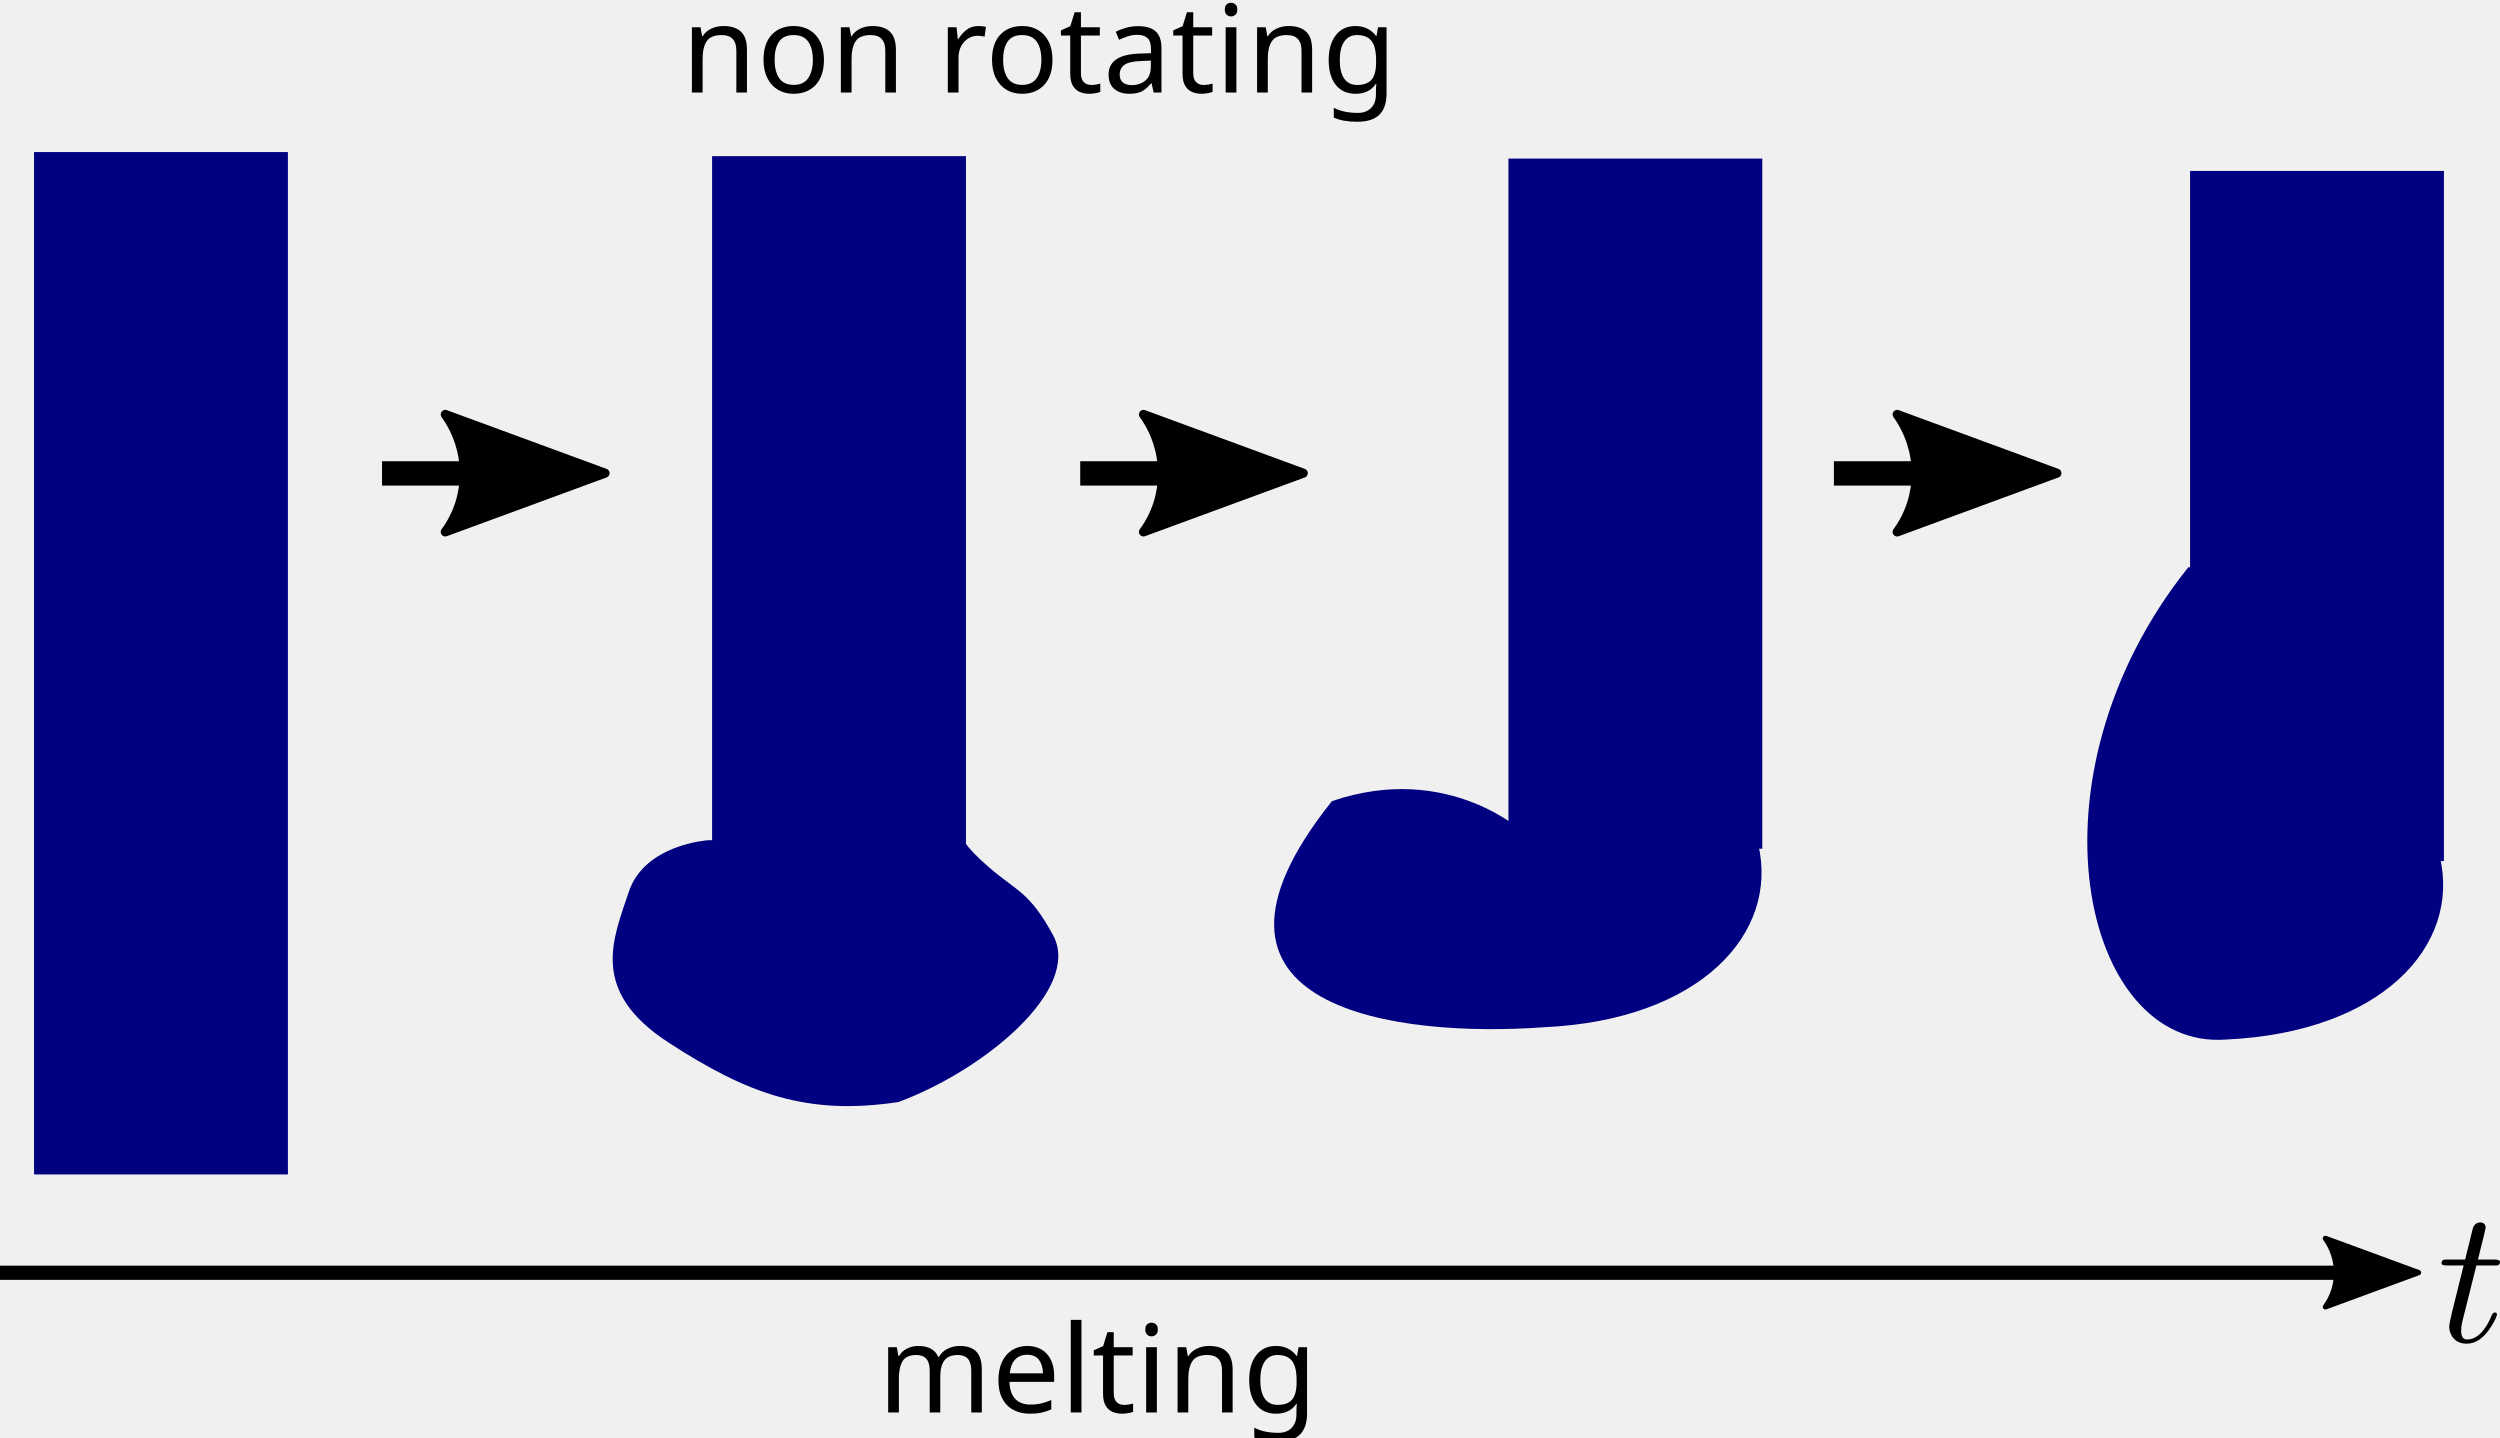
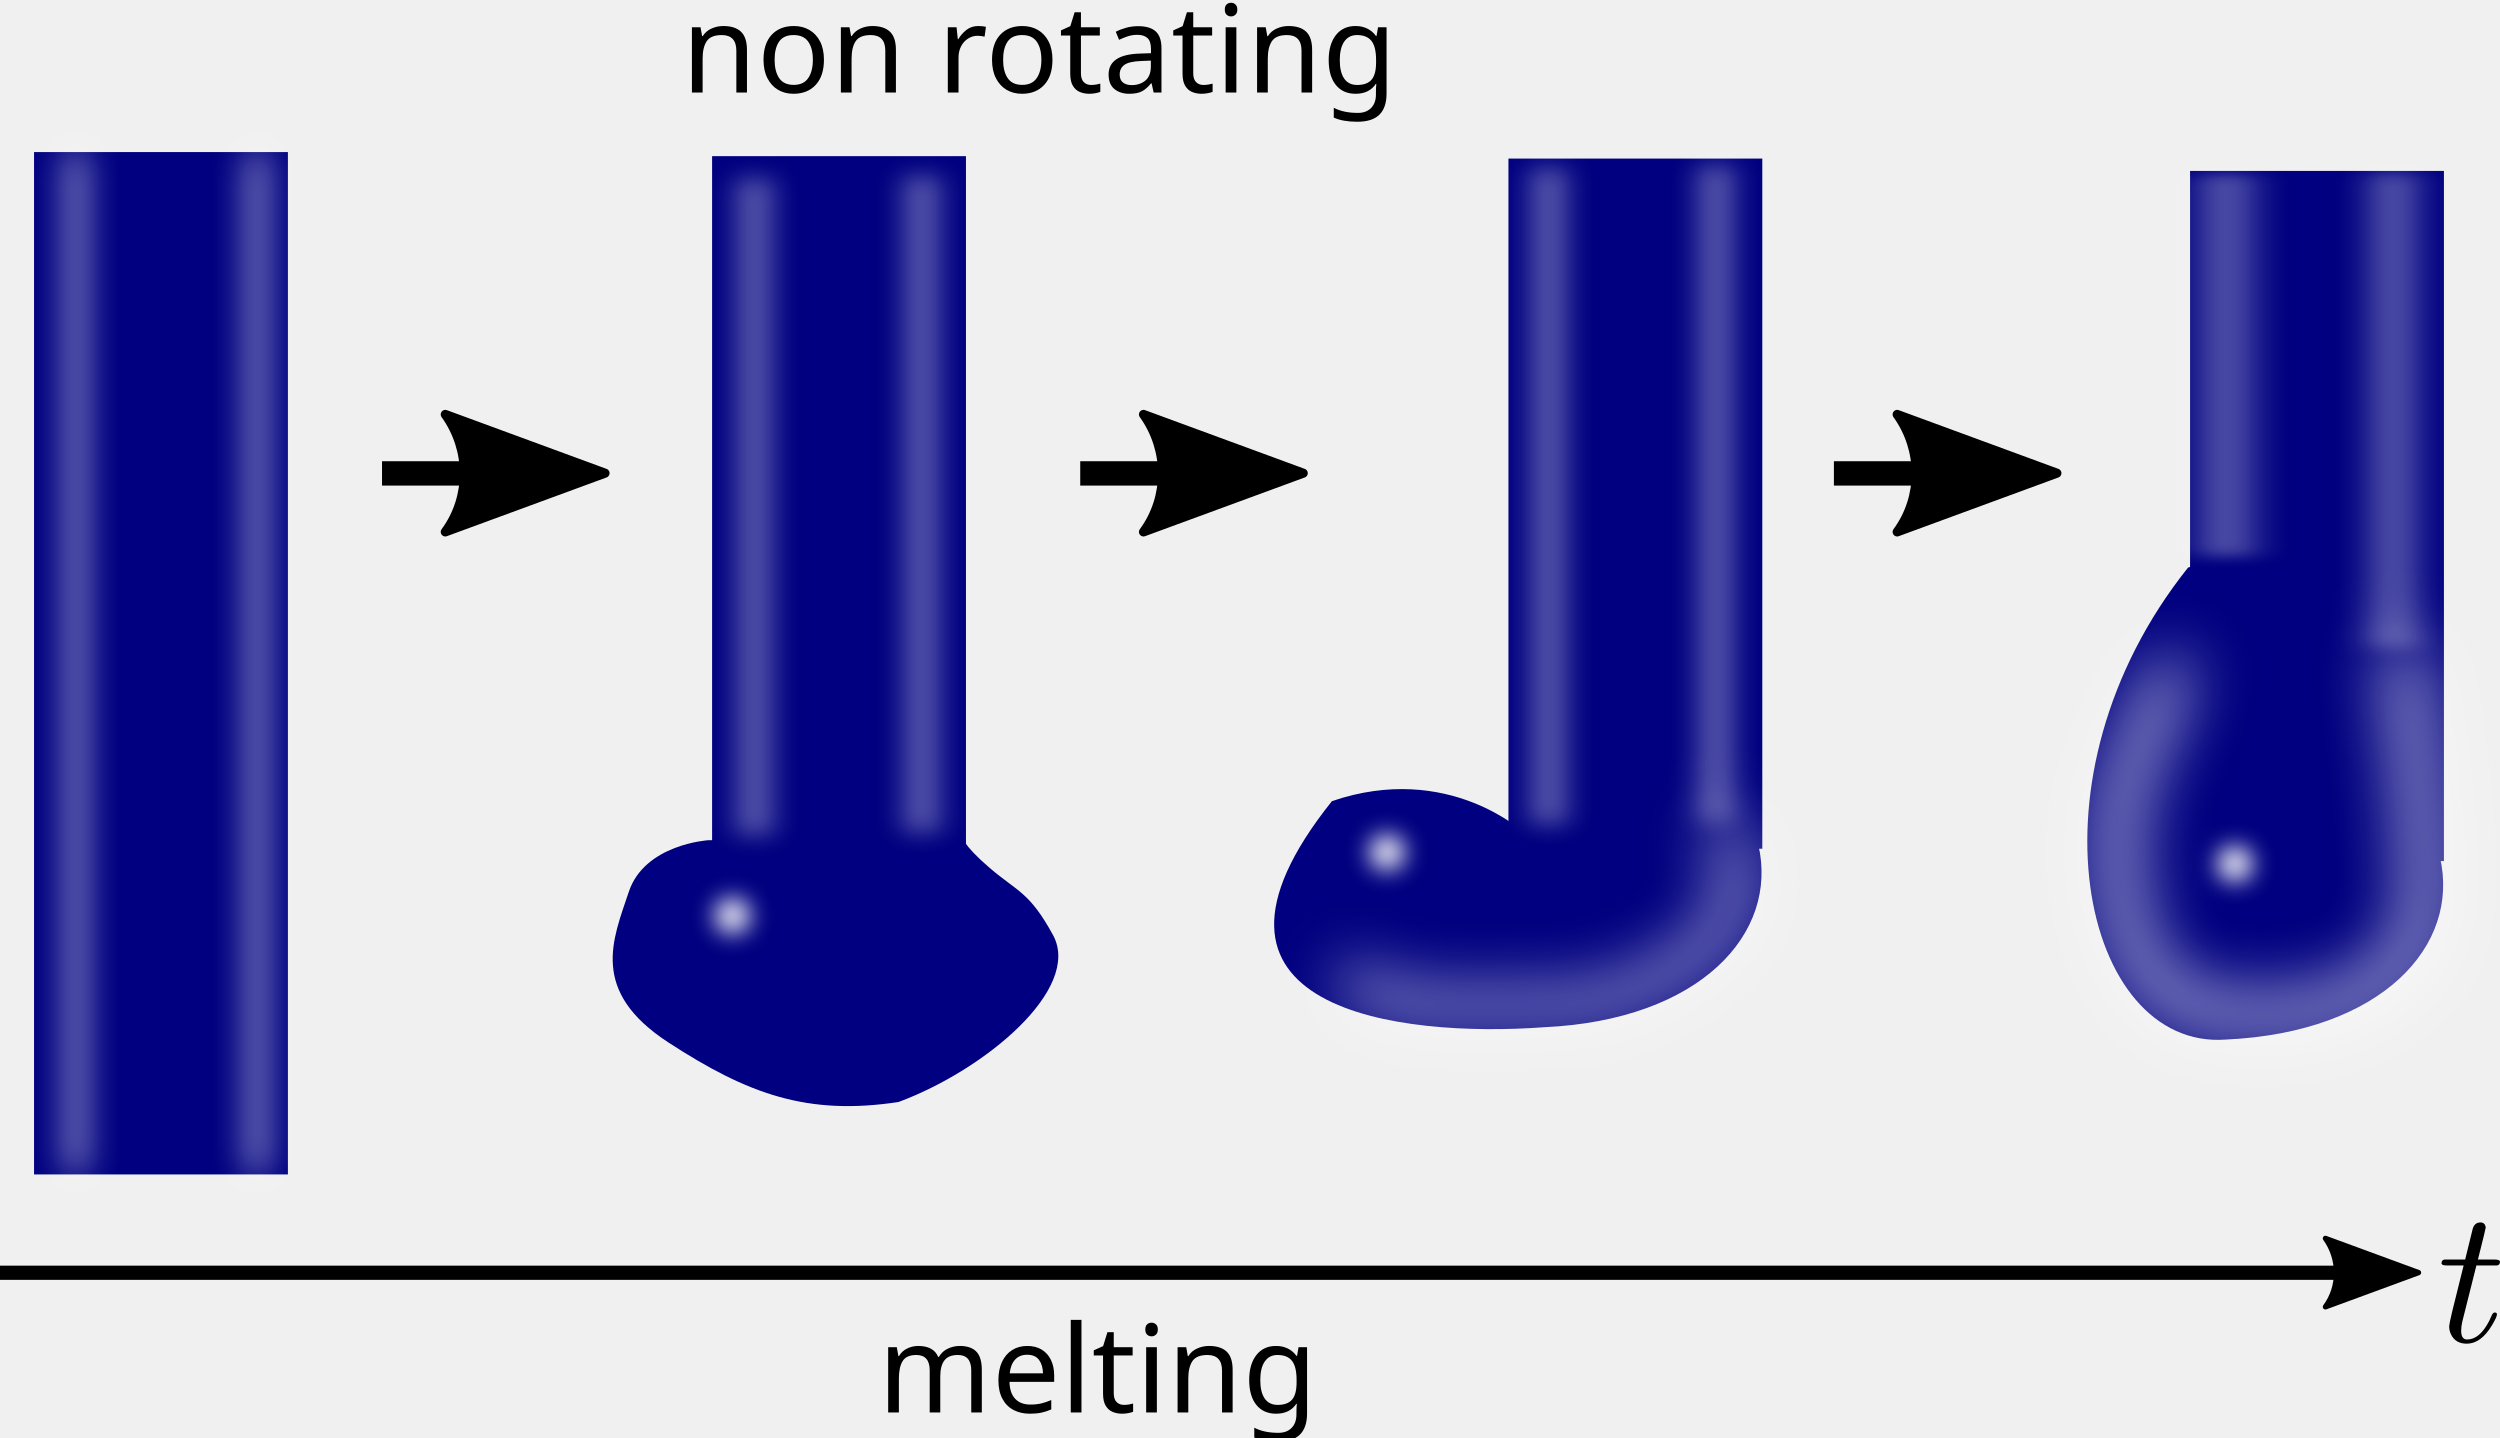
<svg xmlns="http://www.w3.org/2000/svg" width="231.703mm" height="133.258mm" viewBox="0 0 820.995 472.173" id="svg4296" version="1.1">
  <defs id="defs4298">
    <marker orient="auto" refY="0" refX="0" id="marker5423" style="overflow:visible">
      <path id="path5425" style="fill:#000000;fill-opacity:1;fill-rule:evenodd;stroke:#000000;stroke-width:0.625;stroke-linejoin:round;stroke-opacity:1" d="M 8.719,4.034 -2.207,0.016 8.719,-4.002 c -1.745,2.372 -1.735,5.617 -6e-7,8.035 z" transform="scale(-0.6,-0.6)" />
    </marker>
    <marker orient="auto" refY="0" refX="0" id="Arrow2Mend" style="overflow:visible">
      <path id="path4919" style="fill:#000000;fill-opacity:1;fill-rule:evenodd;stroke:#000000;stroke-width:0.625;stroke-linejoin:round;stroke-opacity:1" d="M 8.719,4.034 -2.207,0.016 8.719,-4.002 c -1.745,2.372 -1.735,5.617 -6e-7,8.035 z" transform="scale(-0.6,-0.6)" />
    </marker>
    <marker orient="auto" refY="0" refX="0" id="marker5423-5" style="overflow:visible">
      <path id="path5425-3" style="fill:#000000;fill-opacity:1;fill-rule:evenodd;stroke:#000000;stroke-width:0.625;stroke-linejoin:round;stroke-opacity:1" d="M 8.719,4.034 -2.207,0.016 8.719,-4.002 c -1.745,2.372 -1.735,5.617 -6e-7,8.035 z" transform="scale(-0.6,-0.6)" />
    </marker>
    <marker orient="auto" refY="0" refX="0" id="marker5423-2" style="overflow:visible">
      <path id="path5425-5" style="fill:#000000;fill-opacity:1;fill-rule:evenodd;stroke:#000000;stroke-width:0.625;stroke-linejoin:round;stroke-opacity:1" d="M 8.719,4.034 -2.207,0.016 8.719,-4.002 c -1.745,2.372 -1.735,5.617 -6e-7,8.035 z" transform="scale(-0.6,-0.6)" />
    </marker>
+     <filter style="color-interpolation-filters:sRGB" id="filter1213" x="-3.448" width="7.895" y="-0.041" height="1.083">
+       <feGaussianBlur stdDeviation="5.772" id="feGaussianBlur1215" />
+     </filter>
+     <filter style="color-interpolation-filters:sRGB" id="filter1213-9" x="-3.448" width="7.895" y="-0.041" height="1.083">
+       <feGaussianBlur stdDeviation="5.772" id="feGaussianBlur1215-6" />
+     </filter>
+     <filter style="color-interpolation-filters:sRGB" id="filter1213-6" x="-3.448" width="7.895" y="-0.041" height="1.083">
+       <feGaussianBlur stdDeviation="5.772" id="feGaussianBlur1215-7" />
+     </filter>
+     <filter style="color-interpolation-filters:sRGB" id="filter1213-9-7" x="-3.448" width="7.895" y="-0.041" height="1.083">
+       <feGaussianBlur stdDeviation="5.772" id="feGaussianBlur1215-6-0" />
+     </filter>
+     <filter style="color-interpolation-filters:sRGB" id="filter1213-9-5" x="-3.448" width="7.895" y="-0.041" height="1.083">
+       <feGaussianBlur stdDeviation="5.772" id="feGaussianBlur1215-6-03" />
+     </filter>
+     <filter style="color-interpolation-filters:sRGB" id="filter1213-9-7-3" x="-3.448" width="7.895" y="-0.041" height="1.083">
+       <feGaussianBlur stdDeviation="5.772" id="feGaussianBlur1215-6-0-6" />
+     </filter>
+     <filter style="color-interpolation-filters:sRGB" id="filter1213-9-5-1" x="-3.448" width="7.895" y="-0.041" height="1.083">
+       <feGaussianBlur stdDeviation="5.772" id="feGaussianBlur1215-6-03-8" />
+     </filter>
+     <filter style="color-interpolation-filters:sRGB" id="filter1213-9-7-3-4" x="-3.448" width="7.895" y="-0.041" height="1.083">
+       <feGaussianBlur stdDeviation="5.772" id="feGaussianBlur1215-6-0-6-0" />
+     </filter>
+     <filter style="color-interpolation-filters:sRGB" id="filter2014" x="-0.258" width="1.516" y="-0.216" height="1.432">
+       <feGaussianBlur stdDeviation="10.933" id="feGaussianBlur2016" />
+     </filter>
+     <filter style="color-interpolation-filters:sRGB" id="filter2267" x="-0.794" width="2.589" y="-0.794" height="2.589">
+       <feGaussianBlur stdDeviation="3.762" id="feGaussianBlur2269" />
+     </filter>
+     <filter style="color-interpolation-filters:sRGB" id="filter2267-7" x="-0.794" width="2.589" y="-0.794" height="2.589">
+       <feGaussianBlur stdDeviation="3.762" id="feGaussianBlur2269-1" />
+     </filter>
+     <filter style="color-interpolation-filters:sRGB" id="filter2267-7-2" x="-0.794" width="2.589" y="-0.794" height="2.589">
+       <feGaussianBlur stdDeviation="3.762" id="feGaussianBlur2269-1-3" />
+     </filter>
+     <filter style="color-interpolation-filters:sRGB" id="filter2923" x="-0.191" width="1.383" y="-0.407" height="1.814">
+       <feGaussianBlur stdDeviation="10.315" id="feGaussianBlur2925" />
+     </filter>
  </defs>
  <g id="layer1" transform="translate(181.3897,-80.50942)">
    <g id="g5405" transform="translate(0,86)">
      <rect y="45.791" x="52.464" height="226.646" width="83.364" id="rect4844" style="fill:#000080;fill-opacity:1;stroke:none;stroke-width:4;stroke-miterlimit:4;stroke-dasharray:none;stroke-dashoffset:0;stroke-opacity:1" />
      <path id="path4846" d="m 51.161,270.437 c 0,0 -20.841,1.303 -26.051,16.933 -5.21,15.631 -13.026,32.564 13.026,49.497 26.051,16.933 45.59,24.097 75.549,19.538 28.502,-10.579 60.142,-37.104 50.8,-54.708 -7.815,-14.328 -11.723,-14.328 -20.841,-22.144 -9.118,-7.815 -9.118,-10.421 -9.118,-10.421" style="fill:#000080;fill-rule:evenodd;stroke:none;stroke-width:1px;stroke-linecap:butt;stroke-linejoin:miter;stroke-opacity:1" />
    </g>
    <g id="g5409" transform="translate(38.3858,86)">
      <rect y="46.586" x="275.595" height="226.646" width="83.364" id="rect4844-7" style="fill:#000080;fill-opacity:1;stroke:none;stroke-width:4;stroke-miterlimit:4;stroke-dasharray:none;stroke-dashoffset:0;stroke-opacity:1" />
      <path id="path4846-6" d="m 280.806,268.022 c 0,0 -24.956,-23.484 -63.174,-10.421 -55.079,68.949 22.571,77.692 69.687,74.246 51.355,-2.359 77.097,-30.865 70.338,-59.918" style="fill:#000080;fill-rule:evenodd;stroke:none;stroke-width:1px;stroke-linecap:butt;stroke-linejoin:miter;stroke-opacity:1" />
    </g>
    <g id="g5413" transform="translate(62.62946,86)">
      <rect y="50.639" x="475.194" height="226.646" width="83.364" id="rect4844-7-2" style="fill:#000080;fill-opacity:1;stroke:none;stroke-width:4;stroke-miterlimit:4;stroke-dasharray:none;stroke-dashoffset:0;stroke-opacity:1" />
      <path id="path4846-6-5" d="m 480.404,272.075 c 0,0 32.357,-104.243 -5.862,-91.18 -55.079,68.949 -34.742,158.451 12.374,155.005 51.355,-2.359 77.097,-30.864 70.338,-59.918" style="fill:#000080;fill-rule:evenodd;stroke:none;stroke-width:1px;stroke-linecap:butt;stroke-linejoin:miter;stroke-opacity:1" />
    </g>
    <path style="fill:none;fill-rule:evenodd;stroke:#000000;stroke-width:4.662;stroke-linecap:butt;stroke-linejoin:miter;stroke-miterlimit:4;stroke-dasharray:none;stroke-opacity:1;marker-end:url(#Arrow2Mend)" d="m -181.39,498.479 788.058,0" id="path4886" />
-     <text xml:space="preserve" style="font-style:normal;font-weight:normal;font-size:40px;line-height:125%;font-family:sans-serif;letter-spacing:0px;word-spacing:0px;fill:#000000;fill-opacity:1;stroke:none;stroke-width:1px;stroke-linecap:butt;stroke-linejoin:miter;stroke-opacity:1" x="106.88" y="544.362" id="text5390">
-       <tspan id="tspan5392" x="106.88" y="544.362">melting</tspan>
+     <text xml:space="preserve" style="font-style:normal;font-weight:normal;line-height:0%;font-family:sans-serif;letter-spacing:0px;word-spacing:0px;fill:#000000;fill-opacity:1;stroke:none;stroke-width:1px;stroke-linecap:butt;stroke-linejoin:miter;stroke-opacity:1" x="106.88" y="544.362" id="text5390">
+       <tspan id="tspan5392" x="106.88" y="544.362" style="font-size:40px;line-height:1.25">melting</tspan>
    </text>
    <path id="path5396" d="m 633.103,481.95 c 1.084,0 1.688,0.563 1.813,1.688 0,0.25 -0.854,3.751 -2.563,10.503 l 5.502,0 c 1.084,0 1.667,0.229 1.751,0.688 0,0.75 -0.333,1.167 -1,1.25 l -0.062,0 -0.813,0 -5.877,0 -4.626,18.443 c -0.25,1.042 -0.375,2.042 -0.375,3.001 0,1.917 0.646,2.876 1.938,2.876 2.751,0 5.168,-2.021 7.252,-6.064 l 0.875,-1.938 c 0.25,-0.542 0.563,-0.834 0.938,-0.875 0.5,0 0.75,0.208 0.75,0.625 0,0.542 -0.542,1.73 -1.625,3.564 -2.417,4.043 -5.189,6.064 -8.315,6.064 -2.417,0 -4.126,-1 -5.127,-3.001 -0.417,-0.834 -0.625,-1.751 -0.625,-2.751 0,-0.792 1.271,-6.189 3.814,-16.192 l 0.938,-3.751 -5.502,0 c -1.042,0 -1.605,-0.167 -1.688,-0.5 l -0.062,0 0,-0.25 c 0,-0.709 0.333,-1.104 1,-1.188 l 0.875,0 5.877,0 2.438,-9.94 c 0.375,-1.459 1.209,-2.209 2.501,-2.251 z" />
-     <text xml:space="preserve" style="font-style:normal;font-weight:normal;font-size:40px;line-height:125%;font-family:sans-serif;letter-spacing:0px;word-spacing:0px;fill:#000000;fill-opacity:1;stroke:none;stroke-width:1px;stroke-linecap:butt;stroke-linejoin:miter;stroke-opacity:1" x="42.426" y="110.9" id="text5417">
-       <tspan id="tspan5419" x="42.426" y="110.9">non rotating</tspan>
-     </text>
    <path style="fill:none;fill-rule:evenodd;stroke:#000000;stroke-width:8;stroke-linecap:butt;stroke-linejoin:miter;stroke-miterlimit:4;stroke-dasharray:none;stroke-opacity:1;marker-end:url(#marker5423)" d="m 173.358,235.974 62.629,0" id="path5421" />
    <path style="fill:none;fill-rule:evenodd;stroke:#000000;stroke-width:8;stroke-linecap:butt;stroke-linejoin:miter;stroke-miterlimit:4;stroke-dasharray:none;stroke-opacity:1;marker-end:url(#marker5423-5)" d="m 420.859,235.974 62.629,0" id="path5421-3" />
    <g id="g5405-1" transform="translate(-222.6717,84.65794)">
      <rect y="45.791" x="52.464" height="335.743" width="83.364" id="rect4844-73" style="fill:#000080;fill-opacity:1;stroke:none;stroke-width:4;stroke-miterlimit:4;stroke-dasharray:none;stroke-dashoffset:0;stroke-opacity:1" />
    </g>
    <path style="fill:none;fill-rule:evenodd;stroke:#000000;stroke-width:8;stroke-linecap:butt;stroke-linejoin:miter;stroke-miterlimit:4;stroke-dasharray:none;stroke-opacity:1;marker-end:url(#marker5423-2)" d="m -55.933,235.974 62.629,0" id="path5421-2" />
+     <rect style="opacity:1;fill:#ffffff;fill-opacity:1;stroke:none;stroke-width:0.709;stroke-miterlimit:4;stroke-dasharray:2.835, 0.709;stroke-dashoffset:0;stroke-opacity:1;filter:url(#filter1213)" id="rect1025" width="4.018" height="335.491" x="-158.518" y="130.231" />
+     <rect style="opacity:1;fill:#ffffff;fill-opacity:1;stroke:none;stroke-width:0.709;stroke-miterlimit:4;stroke-dasharray:2.835, 0.709;stroke-dashoffset:0;stroke-opacity:1;filter:url(#filter1213-9)" id="rect1025-4" width="4.018" height="335.491" x="64.369" y="19.312" transform="matrix(1,0,0,0.6429768,0,126.6729)" />
+     <rect style="opacity:1;fill:#ffffff;fill-opacity:1;stroke:none;stroke-width:0.709;stroke-miterlimit:4;stroke-dasharray:2.835, 0.709;stroke-dashoffset:0;stroke-opacity:1;filter:url(#filter1213-6)" id="rect1025-9" width="4.018" height="335.491" x="-99.024" y="130.473" />
+     <rect style="opacity:1;fill:#ffffff;fill-opacity:1;stroke:none;stroke-width:0.709;stroke-miterlimit:4;stroke-dasharray:2.835, 0.709;stroke-dashoffset:0;stroke-opacity:1;filter:url(#filter1213-9-7)" id="rect1025-4-9" width="4.018" height="335.491" x="119.28" y="17.973" transform="matrix(1,0,0,0.6429768,0,126.6729)" />
+     <text xml:space="preserve" style="font-style:normal;font-weight:normal;line-height:0%;font-family:sans-serif;letter-spacing:0px;word-spacing:0px;fill:#000000;fill-opacity:1;stroke:none;stroke-width:1px;stroke-linecap:butt;stroke-linejoin:miter;stroke-opacity:1" x="42.426" y="110.9" id="text5417">
+       <tspan id="tspan5419" x="42.426" y="110.9" style="font-size:40px;line-height:1.25">non rotating</tspan>
+     </text>
+     <rect style="opacity:1;fill:#ffffff;fill-opacity:1;stroke:none;stroke-width:0.709;stroke-miterlimit:4;stroke-dasharray:2.835, 0.709;stroke-dashoffset:0;stroke-opacity:1;filter:url(#filter1213-9-5)" id="rect1025-4-5" width="4.018" height="335.491" x="64.369" y="19.312" transform="matrix(1,0,0,0.6429768,260.789,123.1645)" />
+     <rect style="opacity:1;fill:#ffffff;fill-opacity:1;stroke:none;stroke-width:0.709;stroke-miterlimit:4;stroke-dasharray:2.835, 0.709;stroke-dashoffset:0;stroke-opacity:1;filter:url(#filter1213-9-7-3)" id="rect1025-4-9-3" width="4.018" height="335.491" x="119.28" y="17.973" transform="matrix(1,0,0,0.6429768,260.789,123.1645)" />
+     <rect style="opacity:1;fill:#ffffff;fill-opacity:1;stroke:none;stroke-width:0.709;stroke-miterlimit:4;stroke-dasharray:2.835, 0.709;stroke-dashoffset:0;stroke-opacity:1;filter:url(#filter1213-9-5-1)" id="rect1025-4-5-8" width="4.018" height="335.491" x="64.369" y="19.312" transform="matrix(1.397779,0,0,0.373779,456.9343,130.4997)" />
+     <rect style="opacity:1;fill:#ffffff;fill-opacity:1;stroke:none;stroke-width:0.709;stroke-miterlimit:4;stroke-dasharray:2.835, 0.709;stroke-dashoffset:0;stroke-opacity:1;filter:url(#filter1213-9-7-3-4)" id="rect1025-4-9-3-7" width="4.018" height="335.491" x="119.28" y="17.973" transform="matrix(1.258527,0,0,0.4648585,451.9818,128.7592)" />
+     <path style="fill:none;stroke:#ffffff;stroke-width:9.375;stroke-linecap:butt;stroke-linejoin:miter;stroke-opacity:1;stroke-miterlimit:4;stroke-dasharray:none;filter:url(#filter2014)" d="m 607.155,293.07 c 0,0 11.685,72.103 6.95,92.937 -4.735,20.834 -35.987,29.358 -52.086,28.411 -16.099,-0.947 -30.305,0 -39.775,-16.099 -9.47,-16.099 -10.417,-44.51 -6.629,-57.768 3.788,-13.258 14.205,-32.199 17.046,-42.616" id="path1027" />
+     <circle style="opacity:1;fill:#ffffff;fill-opacity:1;stroke:none;stroke-width:9.375;stroke-miterlimit:4;stroke-dasharray:none;stroke-dashoffset:0;stroke-opacity:1;filter:url(#filter2267)" id="path2021" cx="552.549" cy="364.226" r="5.682" />
+     <circle style="opacity:1;fill:#ffffff;fill-opacity:1;stroke:none;stroke-width:9.375;stroke-miterlimit:4;stroke-dasharray:none;stroke-dashoffset:0;stroke-opacity:1;filter:url(#filter2267-7)" id="path2021-4" cx="274.126" cy="360.438" r="5.682" />
+     <circle style="opacity:1;fill:#ffffff;fill-opacity:1;stroke:none;stroke-width:9.375;stroke-miterlimit:4;stroke-dasharray:none;stroke-dashoffset:0;stroke-opacity:1;filter:url(#filter2267-7-2)" id="path2021-4-7" cx="59.153" cy="381.272" r="5.682" />
+     <path style="fill:none;stroke:#ffffff;stroke-width:9.375;stroke-linecap:butt;stroke-linejoin:miter;stroke-opacity:1;stroke-miterlimit:4;stroke-dasharray:none;filter:url(#filter2923);opacity:0.757" d="m 384.087,350.434 c 0,0 10.31,20.422 1.787,33.68 -8.523,13.258 -35.987,26.517 -50.192,26.517 -14.205,0 -58.715,2.841 -67.238,-3.788 -8.523,-6.629 -8.523,-6.629 -8.523,-6.629" id="path2313" />
  </g>
</svg>
